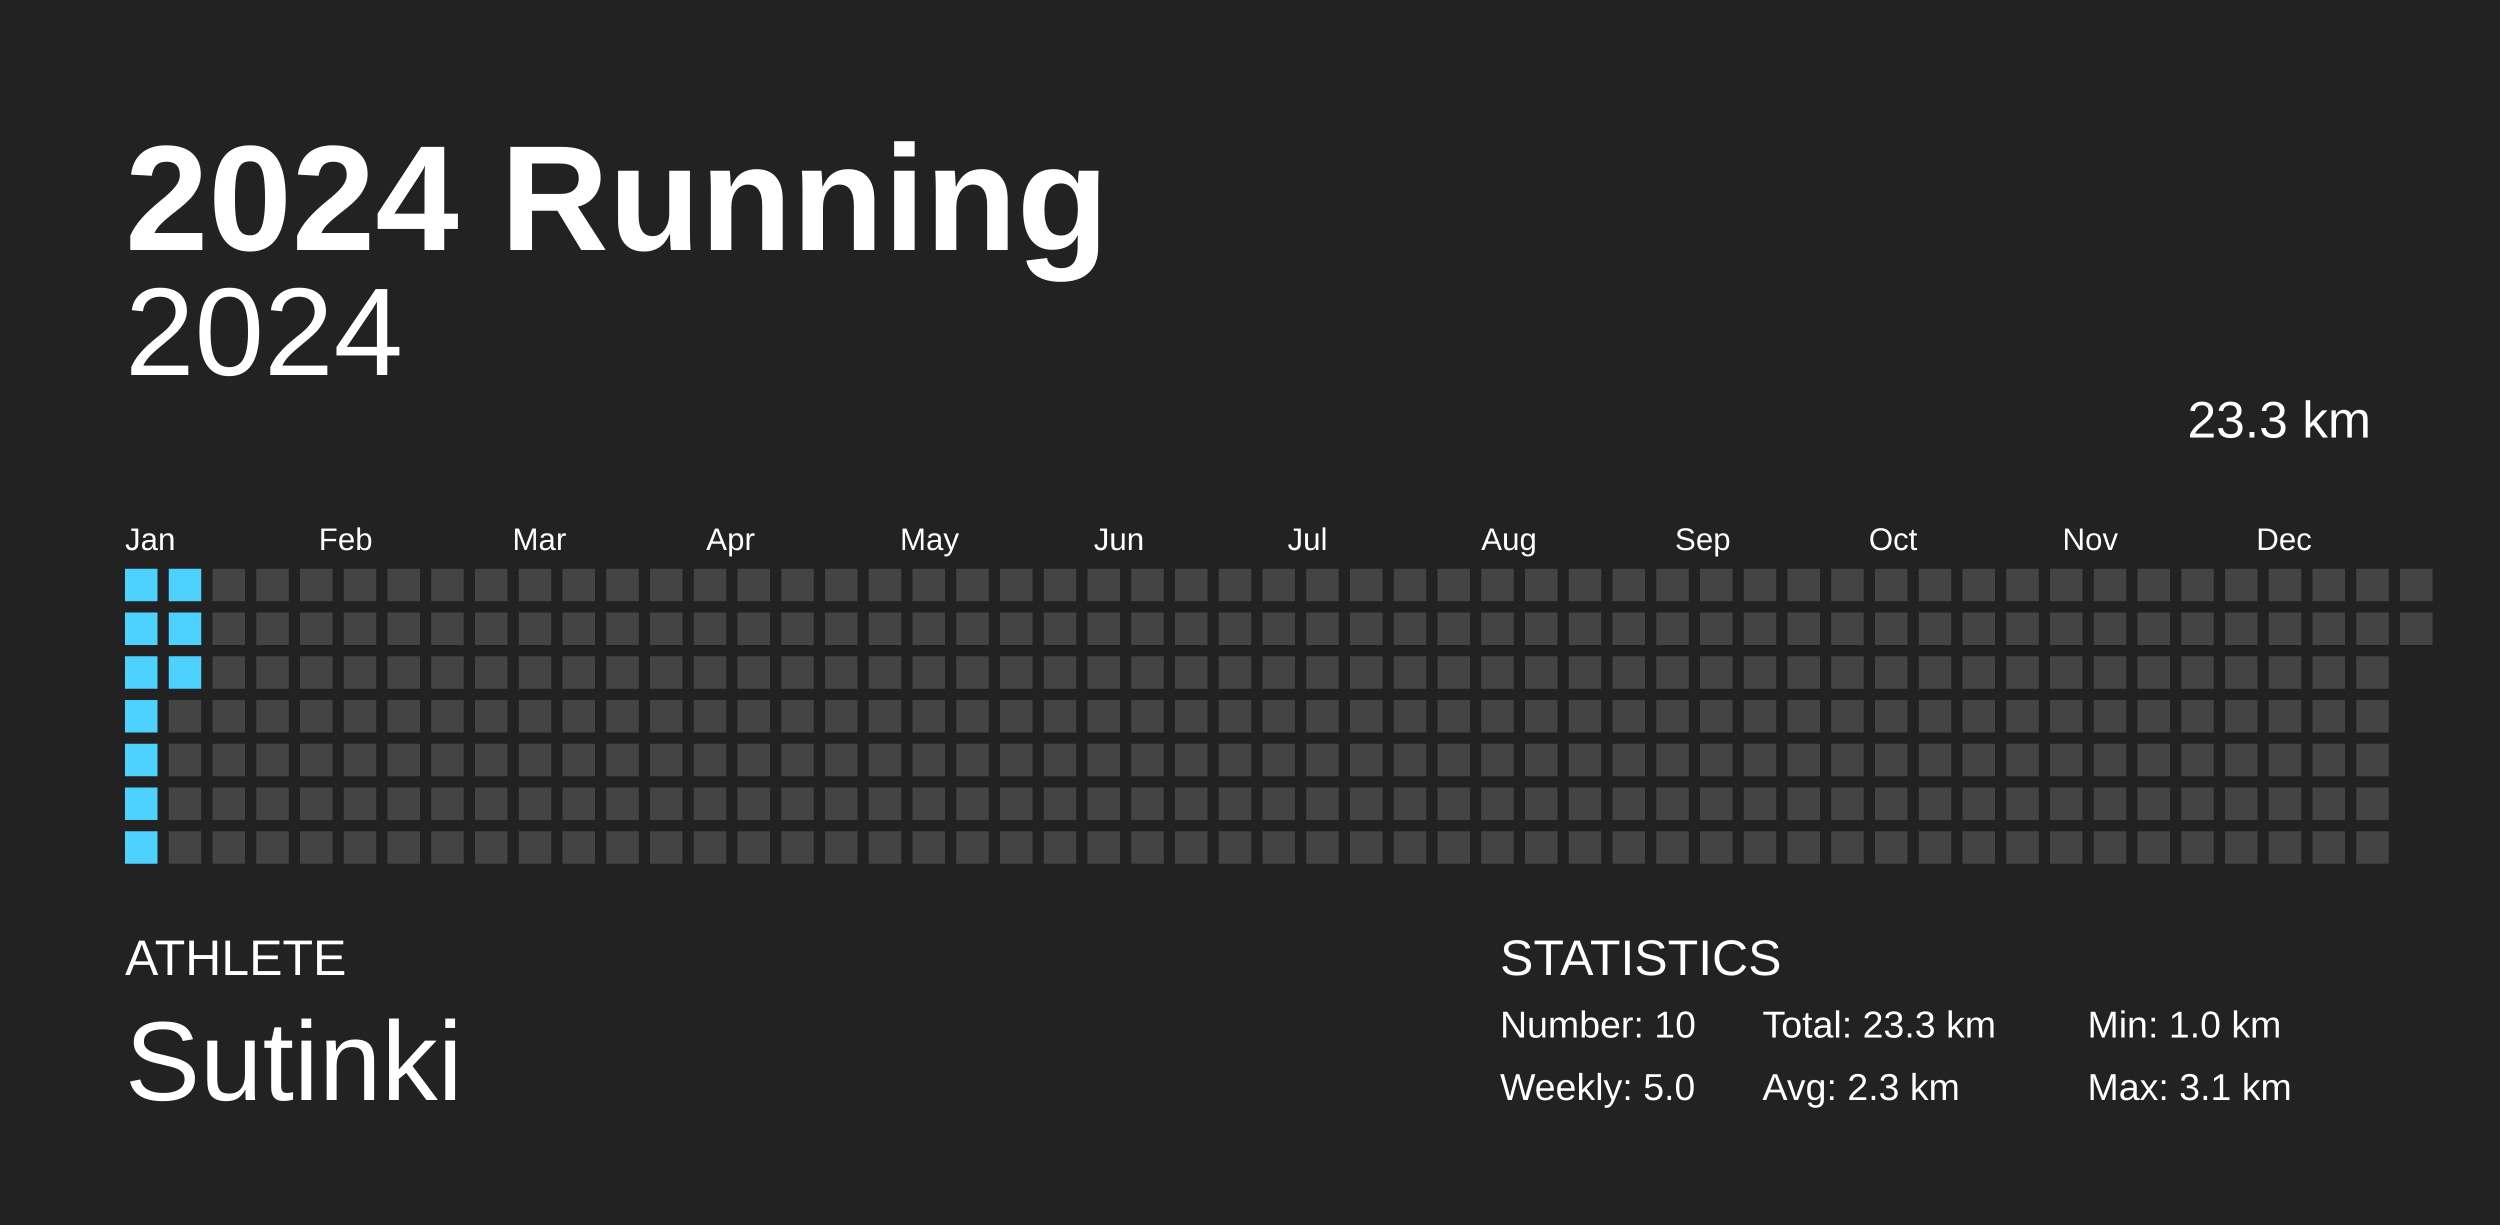
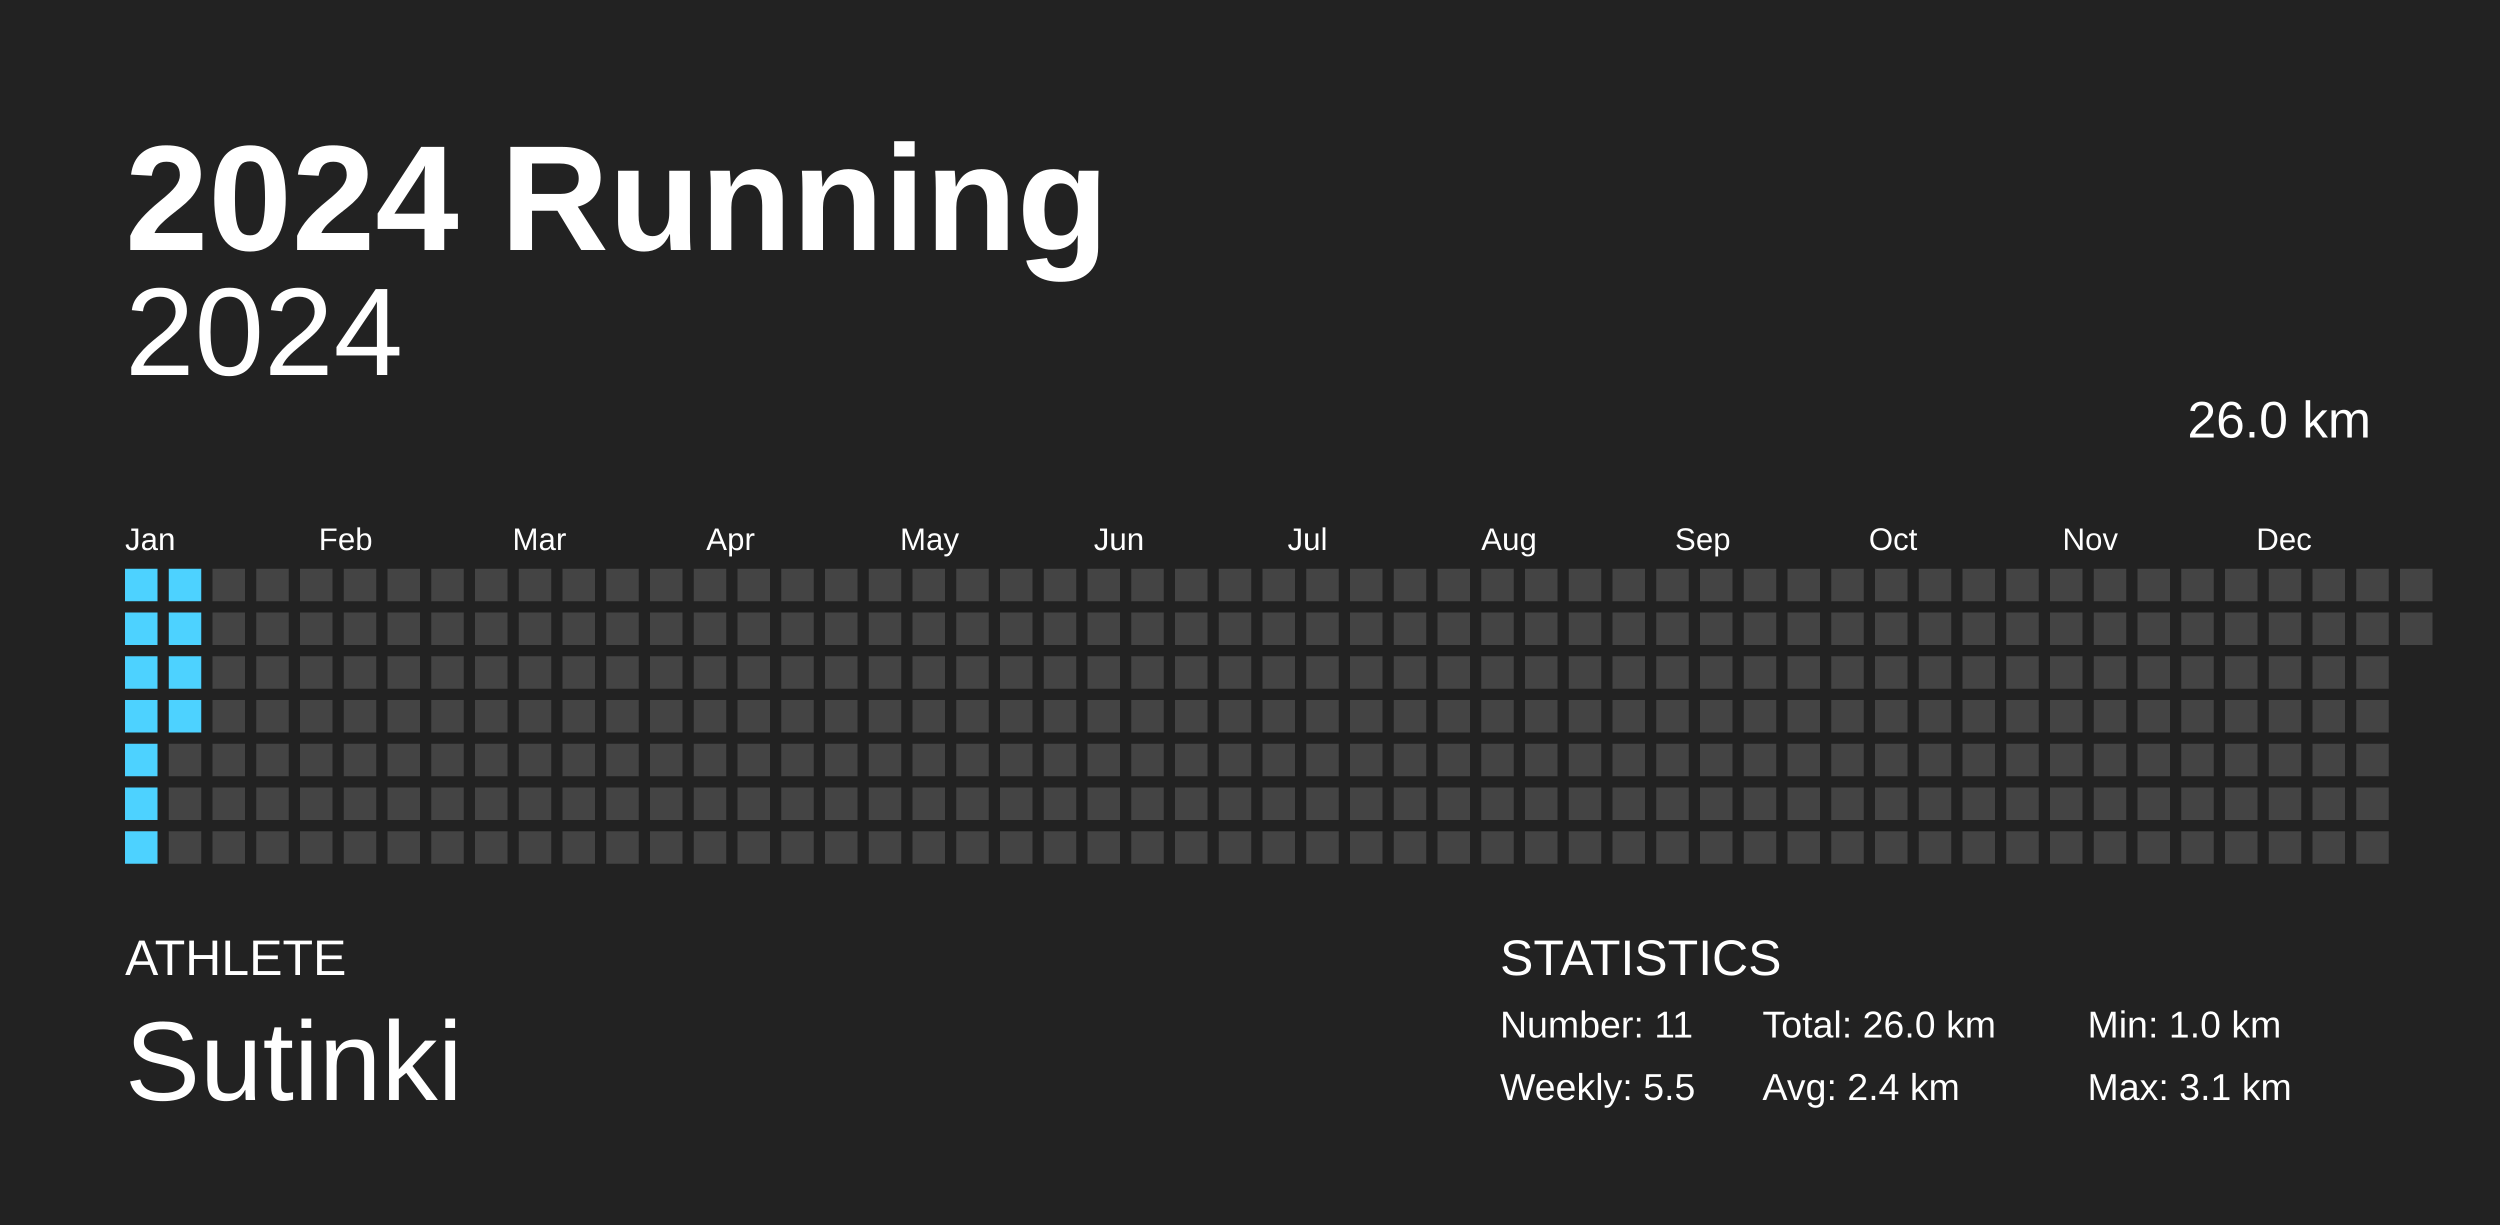
<svg xmlns="http://www.w3.org/2000/svg" baseProfile="full" height="98mm" version="1.1" viewBox="0,0,200,98" width="200mm">
  <defs />
  <rect fill="#222222" height="98" width="200" x="0" y="0" />
  <text fill="#FFFFFF" style="font-size:12px; font-family:Arial; font-weight:bold;" x="10" y="20">2024 Running</text>
  <text fill="#FFFFFF" style="font-size:4px; font-family:Arial" x="10" y="78">ATHLETE</text>
  <text fill="#FFFFFF" style="font-size:9px; font-family:Arial" x="10" y="88">Sutinki</text>
  <text fill="#FFFFFF" style="font-size:4px; font-family:Arial" x="120" y="78">STATISTICS</text>
-   <text fill="#FFFFFF" style="font-size:3px; font-family:Arial" x="120" y="83">Number: 10</text>
-   <text fill="#FFFFFF" style="font-size:3px; font-family:Arial" x="120" y="88">Weekly: 5.0</text>
-   <text fill="#FFFFFF" style="font-size:3px; font-family:Arial" x="141" y="83">Total: 23.3 km</text>
-   <text fill="#FFFFFF" style="font-size:3px; font-family:Arial" x="141" y="88">Avg: 2.3 km</text>
+   <text fill="#FFFFFF" style="font-size:3px; font-family:Arial" x="120" y="83">Number: 11</text>
+   <text fill="#FFFFFF" style="font-size:3px; font-family:Arial" x="120" y="88">Weekly: 5.5</text>
+   <text fill="#FFFFFF" style="font-size:3px; font-family:Arial" x="141" y="83">Total: 26.0 km</text>
+   <text fill="#FFFFFF" style="font-size:3px; font-family:Arial" x="141" y="88">Avg: 2.4 km</text>
  <text fill="#FFFFFF" style="font-size:3px; font-family:Arial" x="167" y="83">Min: 1.0 km</text>
  <text fill="#FFFFFF" style="font-size:3px; font-family:Arial" x="167" y="88">Max: 3.1 km</text>
  <text alignment-baseline="hanging" fill="#FFFFFF" style="font-size:10.0px; font-family:Arial;" x="10" y="30">2024</text>
-   <text alignment-baseline="hanging" fill="#FFFFFF" style="font-size:4.125px; font-family:Arial;" x="175" y="35">23.3 km</text>
+   <text alignment-baseline="hanging" fill="#FFFFFF" style="font-size:4.125px; font-family:Arial;" x="175" y="35">26.0 km</text>
  <text fill="#FFFFFF" style="font-size:2.5px; font-family:Arial" x="10.0" y="44">Jan</text>
  <text fill="#FFFFFF" style="font-size:2.5px; font-family:Arial" x="25.5" y="44">Feb</text>
  <text fill="#FFFFFF" style="font-size:2.5px; font-family:Arial" x="41.0" y="44">Mar</text>
  <text fill="#FFFFFF" style="font-size:2.5px; font-family:Arial" x="56.5" y="44">Apr</text>
  <text fill="#FFFFFF" style="font-size:2.5px; font-family:Arial" x="72.0" y="44">May</text>
  <text fill="#FFFFFF" style="font-size:2.5px; font-family:Arial" x="87.5" y="44">Jun</text>
  <text fill="#FFFFFF" style="font-size:2.5px; font-family:Arial" x="103.0" y="44">Jul</text>
  <text fill="#FFFFFF" style="font-size:2.5px; font-family:Arial" x="118.5" y="44">Aug</text>
  <text fill="#FFFFFF" style="font-size:2.5px; font-family:Arial" x="134.0" y="44">Sep</text>
  <text fill="#FFFFFF" style="font-size:2.5px; font-family:Arial" x="149.5" y="44">Oct</text>
  <text fill="#FFFFFF" style="font-size:2.5px; font-family:Arial" x="165.0" y="44">Nov</text>
  <text fill="#FFFFFF" style="font-size:2.5px; font-family:Arial" x="180.5" y="44">Dec</text>
  <rect fill="#4dd2ff" height="2.6" width="2.6" x="10.0" y="45.5" />
  <rect fill="#4dd2ff" height="2.6" width="2.6" x="10.0" y="49.0" />
  <rect fill="#4dd2ff" height="2.6" width="2.6" x="10.0" y="52.5" />
  <rect fill="#4dd2ff" height="2.6" width="2.6" x="10.0" y="56.0" />
  <rect fill="#4dd2ff" height="2.6" width="2.6" x="10.0" y="59.5" />
  <rect fill="#4dd2ff" height="2.6" width="2.6" x="10.0" y="63.0" />
  <rect fill="#4dd2ff" height="2.6" width="2.6" x="10.0" y="66.5" />
  <rect fill="#4dd2ff" height="2.6" width="2.6" x="13.5" y="45.5" />
  <rect fill="#4dd2ff" height="2.6" width="2.6" x="13.5" y="49.0" />
  <rect fill="#4dd2ff" height="2.6" width="2.6" x="13.5" y="52.5" />
-   <rect fill="#444444" height="2.6" width="2.6" x="13.5" y="56.0" />
+   <rect fill="#4dd2ff" height="2.6" width="2.6" x="13.5" y="56.0" />
  <rect fill="#444444" height="2.6" width="2.6" x="13.5" y="59.5" />
  <rect fill="#444444" height="2.6" width="2.6" x="13.5" y="63.0" />
  <rect fill="#444444" height="2.6" width="2.6" x="13.5" y="66.5" />
  <rect fill="#444444" height="2.6" width="2.6" x="17.0" y="45.5" />
  <rect fill="#444444" height="2.6" width="2.6" x="17.0" y="49.0" />
  <rect fill="#444444" height="2.6" width="2.6" x="17.0" y="52.5" />
  <rect fill="#444444" height="2.6" width="2.6" x="17.0" y="56.0" />
  <rect fill="#444444" height="2.6" width="2.6" x="17.0" y="59.5" />
  <rect fill="#444444" height="2.6" width="2.6" x="17.0" y="63.0" />
  <rect fill="#444444" height="2.6" width="2.6" x="17.0" y="66.5" />
  <rect fill="#444444" height="2.6" width="2.6" x="20.5" y="45.5" />
  <rect fill="#444444" height="2.6" width="2.6" x="20.5" y="49.0" />
  <rect fill="#444444" height="2.6" width="2.6" x="20.5" y="52.5" />
  <rect fill="#444444" height="2.6" width="2.6" x="20.5" y="56.0" />
  <rect fill="#444444" height="2.6" width="2.6" x="20.5" y="59.5" />
  <rect fill="#444444" height="2.6" width="2.6" x="20.5" y="63.0" />
  <rect fill="#444444" height="2.6" width="2.6" x="20.5" y="66.5" />
  <rect fill="#444444" height="2.6" width="2.6" x="24.0" y="45.5" />
  <rect fill="#444444" height="2.6" width="2.6" x="24.0" y="49.0" />
  <rect fill="#444444" height="2.6" width="2.6" x="24.0" y="52.5" />
  <rect fill="#444444" height="2.6" width="2.6" x="24.0" y="56.0" />
  <rect fill="#444444" height="2.6" width="2.6" x="24.0" y="59.5" />
  <rect fill="#444444" height="2.6" width="2.6" x="24.0" y="63.0" />
  <rect fill="#444444" height="2.6" width="2.6" x="24.0" y="66.5" />
  <rect fill="#444444" height="2.6" width="2.6" x="27.5" y="45.5" />
  <rect fill="#444444" height="2.6" width="2.6" x="27.5" y="49.0" />
  <rect fill="#444444" height="2.6" width="2.6" x="27.5" y="52.5" />
  <rect fill="#444444" height="2.6" width="2.6" x="27.5" y="56.0" />
  <rect fill="#444444" height="2.6" width="2.6" x="27.5" y="59.5" />
  <rect fill="#444444" height="2.6" width="2.6" x="27.5" y="63.0" />
  <rect fill="#444444" height="2.6" width="2.6" x="27.5" y="66.5" />
  <rect fill="#444444" height="2.6" width="2.6" x="31.0" y="45.5" />
  <rect fill="#444444" height="2.6" width="2.6" x="31.0" y="49.0" />
  <rect fill="#444444" height="2.6" width="2.6" x="31.0" y="52.5" />
  <rect fill="#444444" height="2.6" width="2.6" x="31.0" y="56.0" />
  <rect fill="#444444" height="2.6" width="2.6" x="31.0" y="59.5" />
  <rect fill="#444444" height="2.6" width="2.6" x="31.0" y="63.0" />
  <rect fill="#444444" height="2.6" width="2.6" x="31.0" y="66.5" />
  <rect fill="#444444" height="2.6" width="2.6" x="34.5" y="45.5" />
  <rect fill="#444444" height="2.6" width="2.6" x="34.5" y="49.0" />
  <rect fill="#444444" height="2.6" width="2.6" x="34.5" y="52.5" />
  <rect fill="#444444" height="2.6" width="2.6" x="34.5" y="56.0" />
  <rect fill="#444444" height="2.6" width="2.6" x="34.5" y="59.5" />
  <rect fill="#444444" height="2.6" width="2.6" x="34.5" y="63.0" />
  <rect fill="#444444" height="2.6" width="2.6" x="34.5" y="66.5" />
  <rect fill="#444444" height="2.6" width="2.6" x="38.0" y="45.5" />
  <rect fill="#444444" height="2.6" width="2.6" x="38.0" y="49.0" />
  <rect fill="#444444" height="2.6" width="2.6" x="38.0" y="52.5" />
  <rect fill="#444444" height="2.6" width="2.6" x="38.0" y="56.0" />
  <rect fill="#444444" height="2.6" width="2.6" x="38.0" y="59.5" />
  <rect fill="#444444" height="2.6" width="2.6" x="38.0" y="63.0" />
  <rect fill="#444444" height="2.6" width="2.6" x="38.0" y="66.5" />
  <rect fill="#444444" height="2.6" width="2.6" x="41.5" y="45.5" />
  <rect fill="#444444" height="2.6" width="2.6" x="41.5" y="49.0" />
  <rect fill="#444444" height="2.6" width="2.6" x="41.5" y="52.5" />
  <rect fill="#444444" height="2.6" width="2.6" x="41.5" y="56.0" />
  <rect fill="#444444" height="2.6" width="2.6" x="41.5" y="59.5" />
  <rect fill="#444444" height="2.6" width="2.6" x="41.5" y="63.0" />
  <rect fill="#444444" height="2.6" width="2.6" x="41.5" y="66.5" />
  <rect fill="#444444" height="2.6" width="2.6" x="45.0" y="45.5" />
  <rect fill="#444444" height="2.6" width="2.6" x="45.0" y="49.0" />
  <rect fill="#444444" height="2.6" width="2.6" x="45.0" y="52.5" />
  <rect fill="#444444" height="2.6" width="2.6" x="45.0" y="56.0" />
  <rect fill="#444444" height="2.6" width="2.6" x="45.0" y="59.5" />
  <rect fill="#444444" height="2.6" width="2.6" x="45.0" y="63.0" />
  <rect fill="#444444" height="2.6" width="2.6" x="45.0" y="66.5" />
  <rect fill="#444444" height="2.6" width="2.6" x="48.5" y="45.5" />
  <rect fill="#444444" height="2.6" width="2.6" x="48.5" y="49.0" />
  <rect fill="#444444" height="2.6" width="2.6" x="48.5" y="52.5" />
  <rect fill="#444444" height="2.6" width="2.6" x="48.5" y="56.0" />
  <rect fill="#444444" height="2.6" width="2.6" x="48.5" y="59.5" />
  <rect fill="#444444" height="2.6" width="2.6" x="48.5" y="63.0" />
  <rect fill="#444444" height="2.6" width="2.6" x="48.5" y="66.5" />
  <rect fill="#444444" height="2.6" width="2.6" x="52.0" y="45.5" />
  <rect fill="#444444" height="2.6" width="2.6" x="52.0" y="49.0" />
  <rect fill="#444444" height="2.6" width="2.6" x="52.0" y="52.5" />
  <rect fill="#444444" height="2.6" width="2.6" x="52.0" y="56.0" />
  <rect fill="#444444" height="2.6" width="2.6" x="52.0" y="59.5" />
  <rect fill="#444444" height="2.6" width="2.6" x="52.0" y="63.0" />
  <rect fill="#444444" height="2.6" width="2.6" x="52.0" y="66.5" />
  <rect fill="#444444" height="2.6" width="2.6" x="55.5" y="45.5" />
  <rect fill="#444444" height="2.6" width="2.6" x="55.5" y="49.0" />
  <rect fill="#444444" height="2.6" width="2.6" x="55.5" y="52.5" />
  <rect fill="#444444" height="2.6" width="2.6" x="55.5" y="56.0" />
  <rect fill="#444444" height="2.6" width="2.6" x="55.5" y="59.5" />
  <rect fill="#444444" height="2.6" width="2.6" x="55.5" y="63.0" />
  <rect fill="#444444" height="2.6" width="2.6" x="55.5" y="66.5" />
  <rect fill="#444444" height="2.6" width="2.6" x="59.0" y="45.5" />
  <rect fill="#444444" height="2.6" width="2.6" x="59.0" y="49.0" />
  <rect fill="#444444" height="2.6" width="2.6" x="59.0" y="52.5" />
  <rect fill="#444444" height="2.6" width="2.6" x="59.0" y="56.0" />
  <rect fill="#444444" height="2.6" width="2.6" x="59.0" y="59.5" />
  <rect fill="#444444" height="2.6" width="2.6" x="59.0" y="63.0" />
  <rect fill="#444444" height="2.6" width="2.6" x="59.0" y="66.5" />
  <rect fill="#444444" height="2.6" width="2.6" x="62.5" y="45.5" />
  <rect fill="#444444" height="2.6" width="2.6" x="62.5" y="49.0" />
  <rect fill="#444444" height="2.6" width="2.6" x="62.5" y="52.5" />
  <rect fill="#444444" height="2.6" width="2.6" x="62.5" y="56.0" />
  <rect fill="#444444" height="2.6" width="2.6" x="62.5" y="59.5" />
  <rect fill="#444444" height="2.6" width="2.6" x="62.5" y="63.0" />
  <rect fill="#444444" height="2.6" width="2.6" x="62.5" y="66.5" />
  <rect fill="#444444" height="2.6" width="2.6" x="66.0" y="45.5" />
  <rect fill="#444444" height="2.6" width="2.6" x="66.0" y="49.0" />
  <rect fill="#444444" height="2.6" width="2.6" x="66.0" y="52.5" />
  <rect fill="#444444" height="2.6" width="2.6" x="66.0" y="56.0" />
  <rect fill="#444444" height="2.6" width="2.6" x="66.0" y="59.5" />
  <rect fill="#444444" height="2.6" width="2.6" x="66.0" y="63.0" />
  <rect fill="#444444" height="2.6" width="2.6" x="66.0" y="66.5" />
  <rect fill="#444444" height="2.6" width="2.6" x="69.5" y="45.5" />
  <rect fill="#444444" height="2.6" width="2.6" x="69.5" y="49.0" />
  <rect fill="#444444" height="2.6" width="2.6" x="69.5" y="52.5" />
  <rect fill="#444444" height="2.6" width="2.6" x="69.5" y="56.0" />
  <rect fill="#444444" height="2.6" width="2.6" x="69.5" y="59.5" />
  <rect fill="#444444" height="2.6" width="2.6" x="69.5" y="63.0" />
  <rect fill="#444444" height="2.6" width="2.6" x="69.5" y="66.5" />
  <rect fill="#444444" height="2.6" width="2.6" x="73.0" y="45.5" />
  <rect fill="#444444" height="2.6" width="2.6" x="73.0" y="49.0" />
  <rect fill="#444444" height="2.6" width="2.6" x="73.0" y="52.5" />
  <rect fill="#444444" height="2.6" width="2.6" x="73.0" y="56.0" />
  <rect fill="#444444" height="2.6" width="2.6" x="73.0" y="59.5" />
  <rect fill="#444444" height="2.6" width="2.6" x="73.0" y="63.0" />
  <rect fill="#444444" height="2.6" width="2.6" x="73.0" y="66.5" />
  <rect fill="#444444" height="2.6" width="2.6" x="76.5" y="45.5" />
  <rect fill="#444444" height="2.6" width="2.6" x="76.5" y="49.0" />
  <rect fill="#444444" height="2.6" width="2.6" x="76.5" y="52.5" />
  <rect fill="#444444" height="2.6" width="2.6" x="76.5" y="56.0" />
  <rect fill="#444444" height="2.6" width="2.6" x="76.5" y="59.5" />
  <rect fill="#444444" height="2.6" width="2.6" x="76.5" y="63.0" />
  <rect fill="#444444" height="2.6" width="2.6" x="76.5" y="66.5" />
  <rect fill="#444444" height="2.6" width="2.6" x="80.0" y="45.5" />
  <rect fill="#444444" height="2.6" width="2.6" x="80.0" y="49.0" />
  <rect fill="#444444" height="2.6" width="2.6" x="80.0" y="52.5" />
  <rect fill="#444444" height="2.6" width="2.6" x="80.0" y="56.0" />
  <rect fill="#444444" height="2.6" width="2.6" x="80.0" y="59.5" />
  <rect fill="#444444" height="2.6" width="2.6" x="80.0" y="63.0" />
  <rect fill="#444444" height="2.6" width="2.6" x="80.0" y="66.5" />
  <rect fill="#444444" height="2.6" width="2.6" x="83.5" y="45.5" />
  <rect fill="#444444" height="2.6" width="2.6" x="83.5" y="49.0" />
  <rect fill="#444444" height="2.6" width="2.6" x="83.5" y="52.5" />
  <rect fill="#444444" height="2.6" width="2.6" x="83.5" y="56.0" />
  <rect fill="#444444" height="2.6" width="2.6" x="83.5" y="59.5" />
  <rect fill="#444444" height="2.6" width="2.6" x="83.5" y="63.0" />
  <rect fill="#444444" height="2.6" width="2.6" x="83.5" y="66.5" />
  <rect fill="#444444" height="2.6" width="2.6" x="87.0" y="45.5" />
  <rect fill="#444444" height="2.6" width="2.6" x="87.0" y="49.0" />
  <rect fill="#444444" height="2.6" width="2.6" x="87.0" y="52.5" />
  <rect fill="#444444" height="2.6" width="2.6" x="87.0" y="56.0" />
  <rect fill="#444444" height="2.6" width="2.6" x="87.0" y="59.5" />
  <rect fill="#444444" height="2.6" width="2.6" x="87.0" y="63.0" />
  <rect fill="#444444" height="2.6" width="2.6" x="87.0" y="66.5" />
  <rect fill="#444444" height="2.6" width="2.6" x="90.5" y="45.5" />
  <rect fill="#444444" height="2.6" width="2.6" x="90.5" y="49.0" />
  <rect fill="#444444" height="2.6" width="2.6" x="90.5" y="52.5" />
  <rect fill="#444444" height="2.6" width="2.6" x="90.5" y="56.0" />
  <rect fill="#444444" height="2.6" width="2.6" x="90.5" y="59.5" />
  <rect fill="#444444" height="2.6" width="2.6" x="90.5" y="63.0" />
  <rect fill="#444444" height="2.6" width="2.6" x="90.5" y="66.5" />
  <rect fill="#444444" height="2.6" width="2.6" x="94.0" y="45.5" />
  <rect fill="#444444" height="2.6" width="2.6" x="94.0" y="49.0" />
  <rect fill="#444444" height="2.6" width="2.6" x="94.0" y="52.5" />
  <rect fill="#444444" height="2.6" width="2.6" x="94.0" y="56.0" />
  <rect fill="#444444" height="2.6" width="2.6" x="94.0" y="59.5" />
  <rect fill="#444444" height="2.6" width="2.6" x="94.0" y="63.0" />
  <rect fill="#444444" height="2.6" width="2.6" x="94.0" y="66.5" />
  <rect fill="#444444" height="2.6" width="2.6" x="97.5" y="45.5" />
  <rect fill="#444444" height="2.6" width="2.6" x="97.5" y="49.0" />
  <rect fill="#444444" height="2.6" width="2.6" x="97.5" y="52.5" />
  <rect fill="#444444" height="2.6" width="2.6" x="97.5" y="56.0" />
  <rect fill="#444444" height="2.6" width="2.6" x="97.5" y="59.5" />
  <rect fill="#444444" height="2.6" width="2.6" x="97.5" y="63.0" />
  <rect fill="#444444" height="2.6" width="2.6" x="97.5" y="66.5" />
  <rect fill="#444444" height="2.6" width="2.6" x="101.0" y="45.5" />
  <rect fill="#444444" height="2.6" width="2.6" x="101.0" y="49.0" />
  <rect fill="#444444" height="2.6" width="2.6" x="101.0" y="52.5" />
  <rect fill="#444444" height="2.6" width="2.6" x="101.0" y="56.0" />
  <rect fill="#444444" height="2.6" width="2.6" x="101.0" y="59.5" />
  <rect fill="#444444" height="2.6" width="2.6" x="101.0" y="63.0" />
  <rect fill="#444444" height="2.6" width="2.6" x="101.0" y="66.5" />
  <rect fill="#444444" height="2.6" width="2.6" x="104.5" y="45.5" />
  <rect fill="#444444" height="2.6" width="2.6" x="104.5" y="49.0" />
  <rect fill="#444444" height="2.6" width="2.6" x="104.5" y="52.5" />
  <rect fill="#444444" height="2.6" width="2.6" x="104.5" y="56.0" />
  <rect fill="#444444" height="2.6" width="2.6" x="104.5" y="59.5" />
  <rect fill="#444444" height="2.6" width="2.6" x="104.5" y="63.0" />
  <rect fill="#444444" height="2.6" width="2.6" x="104.5" y="66.5" />
  <rect fill="#444444" height="2.6" width="2.6" x="108.0" y="45.5" />
  <rect fill="#444444" height="2.6" width="2.6" x="108.0" y="49.0" />
  <rect fill="#444444" height="2.6" width="2.6" x="108.0" y="52.5" />
  <rect fill="#444444" height="2.6" width="2.6" x="108.0" y="56.0" />
  <rect fill="#444444" height="2.6" width="2.6" x="108.0" y="59.5" />
  <rect fill="#444444" height="2.6" width="2.6" x="108.0" y="63.0" />
  <rect fill="#444444" height="2.6" width="2.6" x="108.0" y="66.5" />
  <rect fill="#444444" height="2.6" width="2.6" x="111.5" y="45.5" />
  <rect fill="#444444" height="2.6" width="2.6" x="111.5" y="49.0" />
  <rect fill="#444444" height="2.6" width="2.6" x="111.5" y="52.5" />
  <rect fill="#444444" height="2.6" width="2.6" x="111.5" y="56.0" />
  <rect fill="#444444" height="2.6" width="2.6" x="111.5" y="59.5" />
  <rect fill="#444444" height="2.6" width="2.6" x="111.5" y="63.0" />
  <rect fill="#444444" height="2.6" width="2.6" x="111.5" y="66.5" />
  <rect fill="#444444" height="2.6" width="2.6" x="115.0" y="45.5" />
  <rect fill="#444444" height="2.6" width="2.6" x="115.0" y="49.0" />
  <rect fill="#444444" height="2.6" width="2.6" x="115.0" y="52.5" />
  <rect fill="#444444" height="2.6" width="2.6" x="115.0" y="56.0" />
  <rect fill="#444444" height="2.6" width="2.6" x="115.0" y="59.5" />
  <rect fill="#444444" height="2.6" width="2.6" x="115.0" y="63.0" />
  <rect fill="#444444" height="2.6" width="2.6" x="115.0" y="66.5" />
  <rect fill="#444444" height="2.6" width="2.6" x="118.5" y="45.5" />
  <rect fill="#444444" height="2.6" width="2.6" x="118.5" y="49.0" />
  <rect fill="#444444" height="2.6" width="2.6" x="118.5" y="52.5" />
  <rect fill="#444444" height="2.6" width="2.6" x="118.5" y="56.0" />
  <rect fill="#444444" height="2.6" width="2.6" x="118.5" y="59.5" />
  <rect fill="#444444" height="2.6" width="2.6" x="118.5" y="63.0" />
  <rect fill="#444444" height="2.6" width="2.6" x="118.5" y="66.5" />
  <rect fill="#444444" height="2.6" width="2.6" x="122.0" y="45.5" />
  <rect fill="#444444" height="2.6" width="2.6" x="122.0" y="49.0" />
  <rect fill="#444444" height="2.6" width="2.6" x="122.0" y="52.5" />
  <rect fill="#444444" height="2.6" width="2.6" x="122.0" y="56.0" />
  <rect fill="#444444" height="2.6" width="2.6" x="122.0" y="59.5" />
  <rect fill="#444444" height="2.6" width="2.6" x="122.0" y="63.0" />
  <rect fill="#444444" height="2.6" width="2.6" x="122.0" y="66.5" />
  <rect fill="#444444" height="2.6" width="2.6" x="125.5" y="45.5" />
  <rect fill="#444444" height="2.6" width="2.6" x="125.5" y="49.0" />
  <rect fill="#444444" height="2.6" width="2.6" x="125.5" y="52.5" />
  <rect fill="#444444" height="2.6" width="2.6" x="125.5" y="56.0" />
  <rect fill="#444444" height="2.6" width="2.6" x="125.5" y="59.5" />
  <rect fill="#444444" height="2.6" width="2.6" x="125.5" y="63.0" />
  <rect fill="#444444" height="2.6" width="2.6" x="125.5" y="66.5" />
  <rect fill="#444444" height="2.6" width="2.6" x="129.0" y="45.5" />
  <rect fill="#444444" height="2.6" width="2.6" x="129.0" y="49.0" />
  <rect fill="#444444" height="2.6" width="2.6" x="129.0" y="52.5" />
  <rect fill="#444444" height="2.6" width="2.6" x="129.0" y="56.0" />
  <rect fill="#444444" height="2.6" width="2.6" x="129.0" y="59.5" />
  <rect fill="#444444" height="2.6" width="2.6" x="129.0" y="63.0" />
  <rect fill="#444444" height="2.6" width="2.6" x="129.0" y="66.5" />
  <rect fill="#444444" height="2.6" width="2.6" x="132.5" y="45.5" />
  <rect fill="#444444" height="2.6" width="2.6" x="132.5" y="49.0" />
  <rect fill="#444444" height="2.6" width="2.6" x="132.5" y="52.5" />
  <rect fill="#444444" height="2.6" width="2.6" x="132.5" y="56.0" />
  <rect fill="#444444" height="2.6" width="2.6" x="132.5" y="59.5" />
  <rect fill="#444444" height="2.6" width="2.6" x="132.5" y="63.0" />
  <rect fill="#444444" height="2.6" width="2.6" x="132.5" y="66.5" />
  <rect fill="#444444" height="2.6" width="2.6" x="136.0" y="45.5" />
  <rect fill="#444444" height="2.6" width="2.6" x="136.0" y="49.0" />
  <rect fill="#444444" height="2.6" width="2.6" x="136.0" y="52.5" />
  <rect fill="#444444" height="2.6" width="2.6" x="136.0" y="56.0" />
  <rect fill="#444444" height="2.6" width="2.6" x="136.0" y="59.5" />
  <rect fill="#444444" height="2.6" width="2.6" x="136.0" y="63.0" />
  <rect fill="#444444" height="2.6" width="2.6" x="136.0" y="66.5" />
  <rect fill="#444444" height="2.6" width="2.6" x="139.5" y="45.5" />
  <rect fill="#444444" height="2.6" width="2.6" x="139.5" y="49.0" />
  <rect fill="#444444" height="2.6" width="2.6" x="139.5" y="52.5" />
  <rect fill="#444444" height="2.6" width="2.6" x="139.5" y="56.0" />
  <rect fill="#444444" height="2.6" width="2.6" x="139.5" y="59.5" />
  <rect fill="#444444" height="2.6" width="2.6" x="139.5" y="63.0" />
  <rect fill="#444444" height="2.6" width="2.6" x="139.5" y="66.5" />
  <rect fill="#444444" height="2.6" width="2.6" x="143.0" y="45.5" />
  <rect fill="#444444" height="2.6" width="2.6" x="143.0" y="49.0" />
  <rect fill="#444444" height="2.6" width="2.6" x="143.0" y="52.5" />
  <rect fill="#444444" height="2.6" width="2.6" x="143.0" y="56.0" />
  <rect fill="#444444" height="2.6" width="2.6" x="143.0" y="59.5" />
  <rect fill="#444444" height="2.6" width="2.6" x="143.0" y="63.0" />
  <rect fill="#444444" height="2.6" width="2.6" x="143.0" y="66.5" />
  <rect fill="#444444" height="2.6" width="2.6" x="146.5" y="45.5" />
  <rect fill="#444444" height="2.6" width="2.6" x="146.5" y="49.0" />
  <rect fill="#444444" height="2.6" width="2.6" x="146.5" y="52.5" />
  <rect fill="#444444" height="2.6" width="2.6" x="146.5" y="56.0" />
  <rect fill="#444444" height="2.6" width="2.6" x="146.5" y="59.5" />
  <rect fill="#444444" height="2.6" width="2.6" x="146.5" y="63.0" />
  <rect fill="#444444" height="2.6" width="2.6" x="146.5" y="66.5" />
  <rect fill="#444444" height="2.6" width="2.6" x="150.0" y="45.5" />
  <rect fill="#444444" height="2.6" width="2.6" x="150.0" y="49.0" />
  <rect fill="#444444" height="2.6" width="2.6" x="150.0" y="52.5" />
  <rect fill="#444444" height="2.6" width="2.6" x="150.0" y="56.0" />
  <rect fill="#444444" height="2.6" width="2.6" x="150.0" y="59.5" />
  <rect fill="#444444" height="2.6" width="2.6" x="150.0" y="63.0" />
  <rect fill="#444444" height="2.6" width="2.6" x="150.0" y="66.5" />
  <rect fill="#444444" height="2.6" width="2.6" x="153.5" y="45.5" />
  <rect fill="#444444" height="2.6" width="2.6" x="153.5" y="49.0" />
  <rect fill="#444444" height="2.6" width="2.6" x="153.5" y="52.5" />
  <rect fill="#444444" height="2.6" width="2.6" x="153.5" y="56.0" />
  <rect fill="#444444" height="2.6" width="2.6" x="153.5" y="59.5" />
  <rect fill="#444444" height="2.6" width="2.6" x="153.5" y="63.0" />
  <rect fill="#444444" height="2.6" width="2.6" x="153.5" y="66.5" />
  <rect fill="#444444" height="2.6" width="2.6" x="157.0" y="45.5" />
  <rect fill="#444444" height="2.6" width="2.6" x="157.0" y="49.0" />
  <rect fill="#444444" height="2.6" width="2.6" x="157.0" y="52.5" />
  <rect fill="#444444" height="2.6" width="2.6" x="157.0" y="56.0" />
  <rect fill="#444444" height="2.6" width="2.6" x="157.0" y="59.5" />
  <rect fill="#444444" height="2.6" width="2.6" x="157.0" y="63.0" />
  <rect fill="#444444" height="2.6" width="2.6" x="157.0" y="66.5" />
  <rect fill="#444444" height="2.6" width="2.6" x="160.5" y="45.5" />
  <rect fill="#444444" height="2.6" width="2.6" x="160.5" y="49.0" />
  <rect fill="#444444" height="2.6" width="2.6" x="160.5" y="52.5" />
  <rect fill="#444444" height="2.6" width="2.6" x="160.5" y="56.0" />
  <rect fill="#444444" height="2.6" width="2.6" x="160.5" y="59.5" />
  <rect fill="#444444" height="2.6" width="2.6" x="160.5" y="63.0" />
  <rect fill="#444444" height="2.6" width="2.6" x="160.5" y="66.5" />
  <rect fill="#444444" height="2.6" width="2.6" x="164.0" y="45.5" />
  <rect fill="#444444" height="2.6" width="2.6" x="164.0" y="49.0" />
  <rect fill="#444444" height="2.6" width="2.6" x="164.0" y="52.5" />
  <rect fill="#444444" height="2.6" width="2.6" x="164.0" y="56.0" />
  <rect fill="#444444" height="2.6" width="2.6" x="164.0" y="59.5" />
  <rect fill="#444444" height="2.6" width="2.6" x="164.0" y="63.0" />
  <rect fill="#444444" height="2.6" width="2.6" x="164.0" y="66.5" />
  <rect fill="#444444" height="2.6" width="2.6" x="167.5" y="45.5" />
  <rect fill="#444444" height="2.6" width="2.6" x="167.5" y="49.0" />
  <rect fill="#444444" height="2.6" width="2.6" x="167.5" y="52.5" />
  <rect fill="#444444" height="2.6" width="2.6" x="167.5" y="56.0" />
  <rect fill="#444444" height="2.6" width="2.6" x="167.5" y="59.5" />
  <rect fill="#444444" height="2.6" width="2.6" x="167.5" y="63.0" />
  <rect fill="#444444" height="2.6" width="2.6" x="167.5" y="66.5" />
  <rect fill="#444444" height="2.6" width="2.6" x="171.0" y="45.5" />
  <rect fill="#444444" height="2.6" width="2.6" x="171.0" y="49.0" />
  <rect fill="#444444" height="2.6" width="2.6" x="171.0" y="52.5" />
  <rect fill="#444444" height="2.6" width="2.6" x="171.0" y="56.0" />
  <rect fill="#444444" height="2.6" width="2.6" x="171.0" y="59.5" />
  <rect fill="#444444" height="2.6" width="2.6" x="171.0" y="63.0" />
  <rect fill="#444444" height="2.6" width="2.6" x="171.0" y="66.5" />
  <rect fill="#444444" height="2.6" width="2.6" x="174.5" y="45.5" />
  <rect fill="#444444" height="2.6" width="2.6" x="174.5" y="49.0" />
  <rect fill="#444444" height="2.6" width="2.6" x="174.5" y="52.5" />
  <rect fill="#444444" height="2.6" width="2.6" x="174.5" y="56.0" />
  <rect fill="#444444" height="2.6" width="2.6" x="174.5" y="59.5" />
  <rect fill="#444444" height="2.6" width="2.6" x="174.5" y="63.0" />
  <rect fill="#444444" height="2.6" width="2.6" x="174.5" y="66.5" />
  <rect fill="#444444" height="2.6" width="2.6" x="178.0" y="45.5" />
  <rect fill="#444444" height="2.6" width="2.6" x="178.0" y="49.0" />
  <rect fill="#444444" height="2.6" width="2.6" x="178.0" y="52.5" />
  <rect fill="#444444" height="2.6" width="2.6" x="178.0" y="56.0" />
  <rect fill="#444444" height="2.6" width="2.6" x="178.0" y="59.5" />
  <rect fill="#444444" height="2.6" width="2.6" x="178.0" y="63.0" />
  <rect fill="#444444" height="2.6" width="2.6" x="178.0" y="66.5" />
  <rect fill="#444444" height="2.6" width="2.6" x="181.5" y="45.5" />
  <rect fill="#444444" height="2.6" width="2.6" x="181.5" y="49.0" />
  <rect fill="#444444" height="2.6" width="2.6" x="181.5" y="52.5" />
  <rect fill="#444444" height="2.6" width="2.6" x="181.5" y="56.0" />
  <rect fill="#444444" height="2.6" width="2.6" x="181.5" y="59.5" />
  <rect fill="#444444" height="2.6" width="2.6" x="181.5" y="63.0" />
  <rect fill="#444444" height="2.6" width="2.6" x="181.5" y="66.5" />
  <rect fill="#444444" height="2.6" width="2.6" x="185.0" y="45.5" />
  <rect fill="#444444" height="2.6" width="2.6" x="185.0" y="49.0" />
  <rect fill="#444444" height="2.6" width="2.6" x="185.0" y="52.5" />
  <rect fill="#444444" height="2.6" width="2.6" x="185.0" y="56.0" />
  <rect fill="#444444" height="2.6" width="2.6" x="185.0" y="59.5" />
  <rect fill="#444444" height="2.6" width="2.6" x="185.0" y="63.0" />
  <rect fill="#444444" height="2.6" width="2.6" x="185.0" y="66.5" />
  <rect fill="#444444" height="2.6" width="2.6" x="188.5" y="45.5" />
  <rect fill="#444444" height="2.6" width="2.6" x="188.5" y="49.0" />
  <rect fill="#444444" height="2.6" width="2.6" x="188.5" y="52.5" />
  <rect fill="#444444" height="2.6" width="2.6" x="188.5" y="56.0" />
  <rect fill="#444444" height="2.6" width="2.6" x="188.5" y="59.5" />
  <rect fill="#444444" height="2.6" width="2.6" x="188.5" y="63.0" />
  <rect fill="#444444" height="2.6" width="2.6" x="188.5" y="66.5" />
  <rect fill="#444444" height="2.6" width="2.6" x="192.0" y="45.5" />
  <rect fill="#444444" height="2.6" width="2.6" x="192.0" y="49.0" />
</svg>
